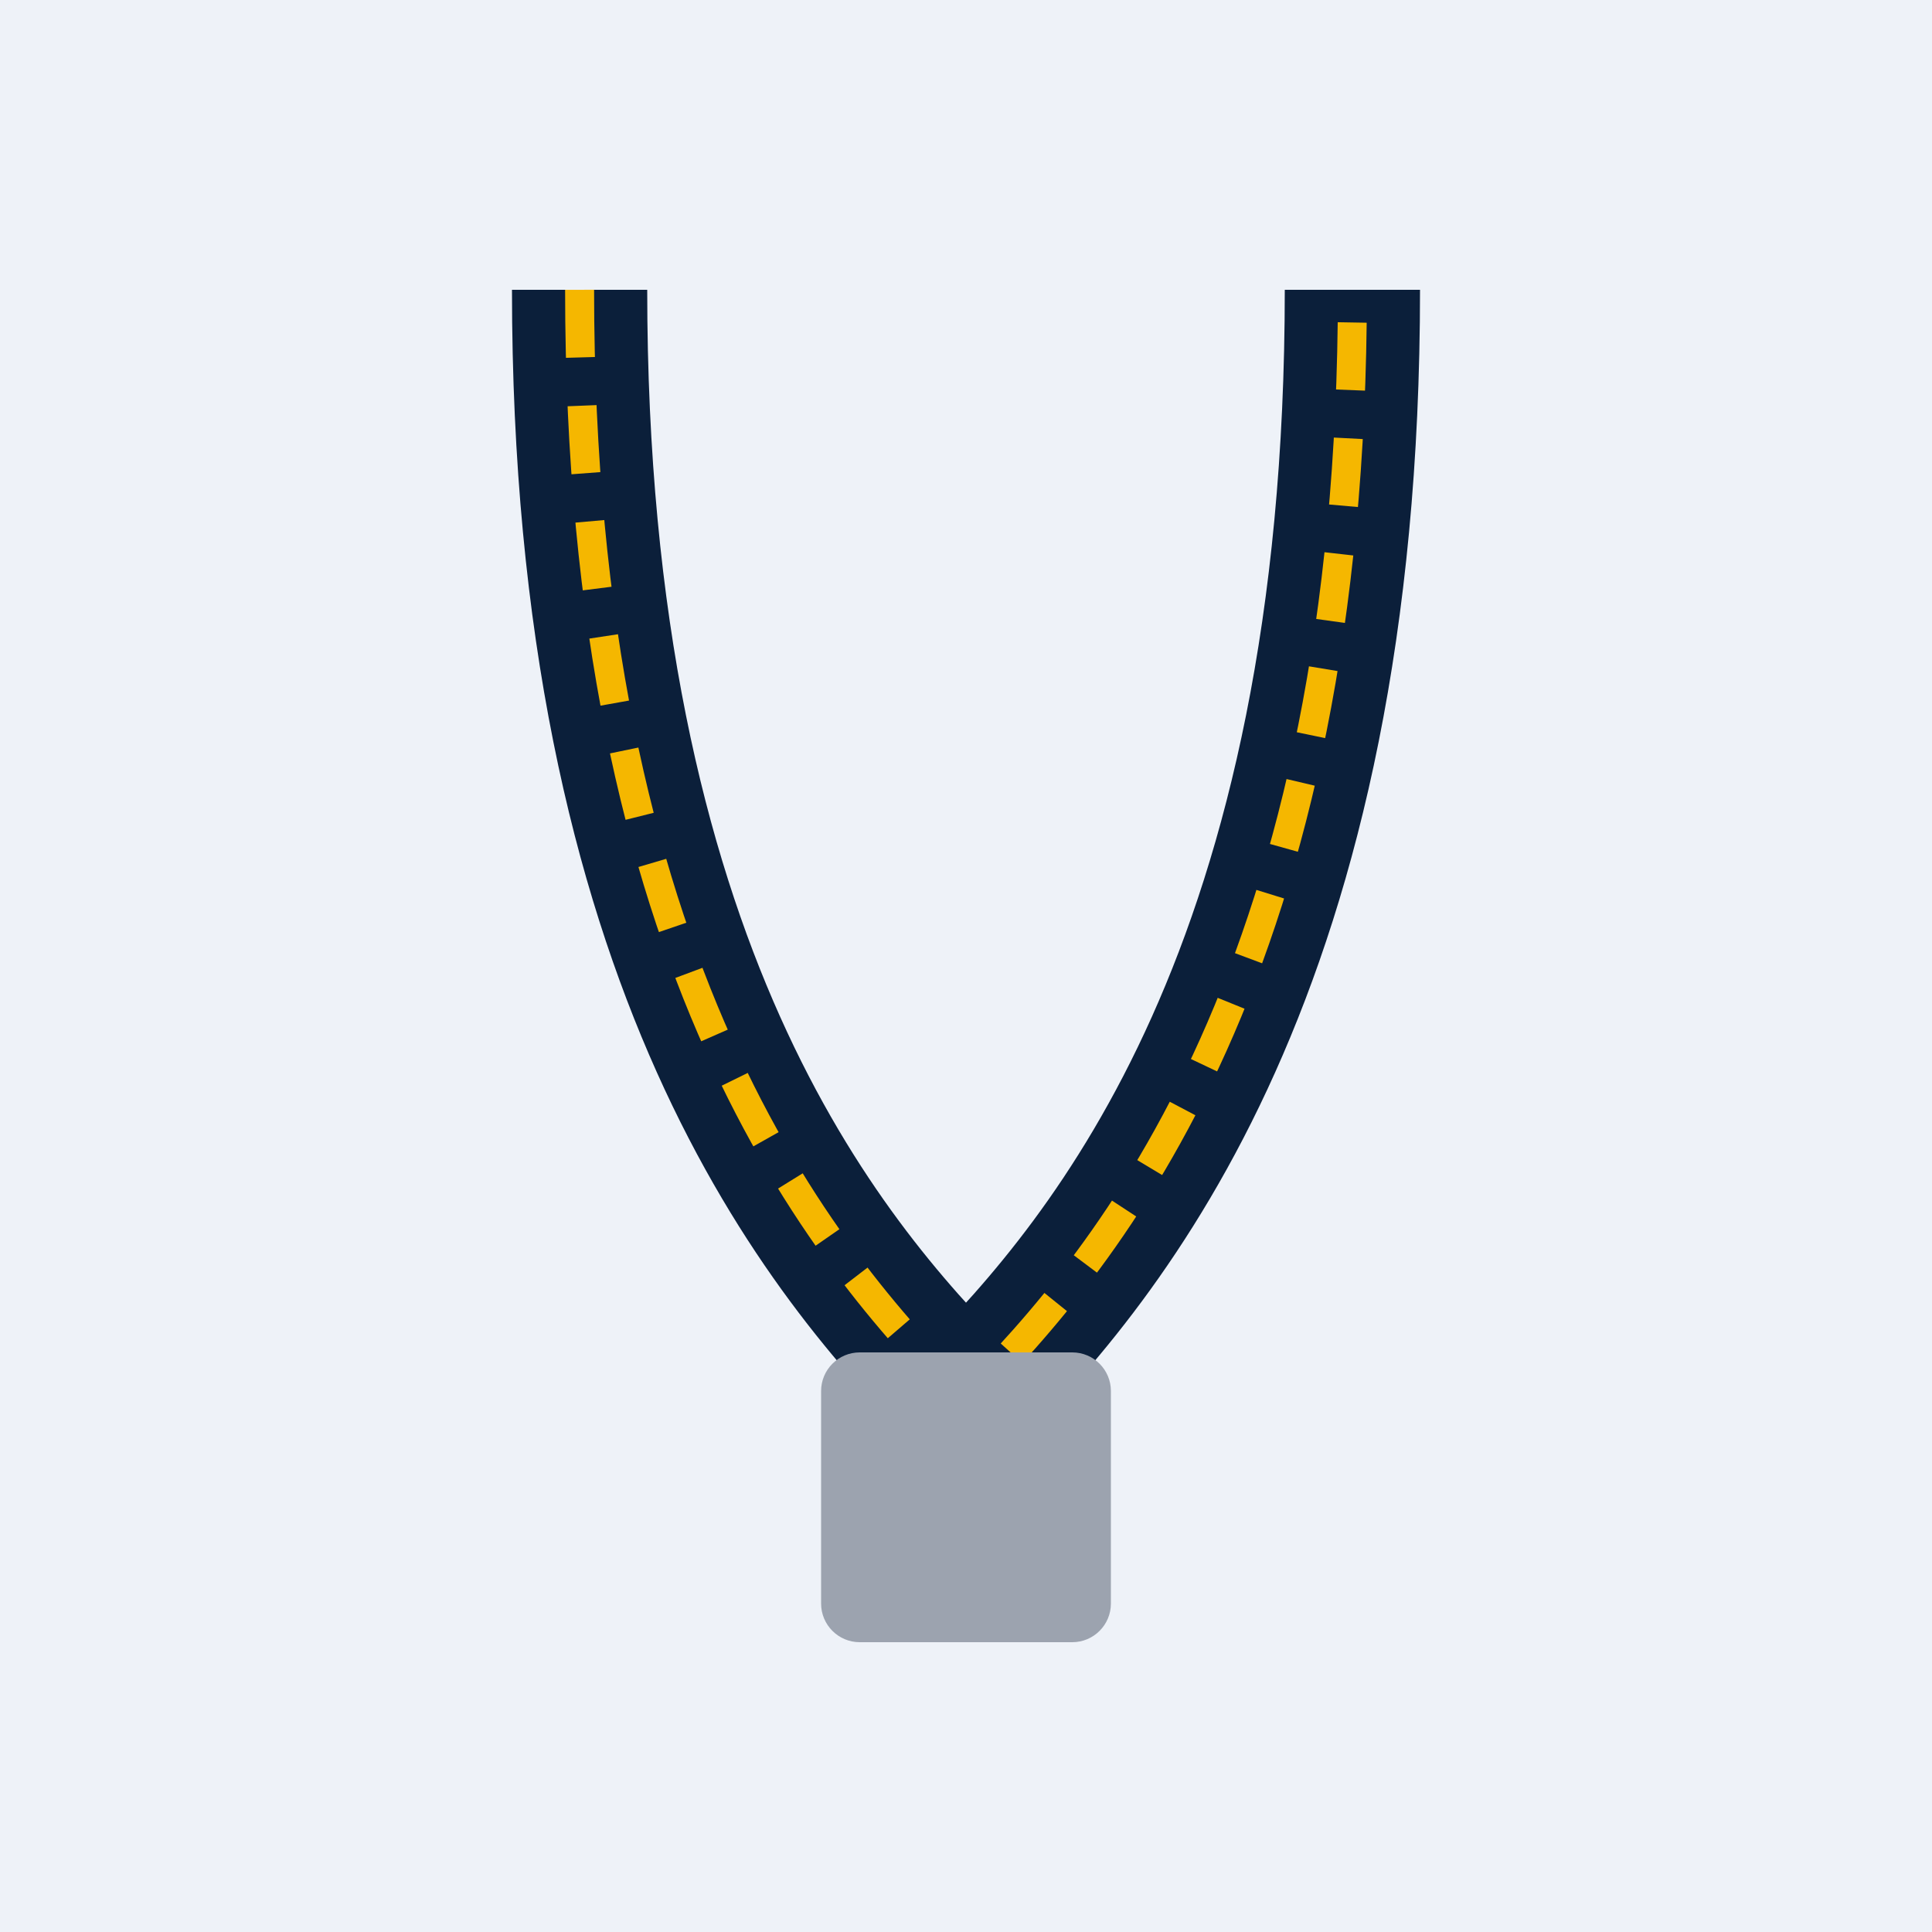
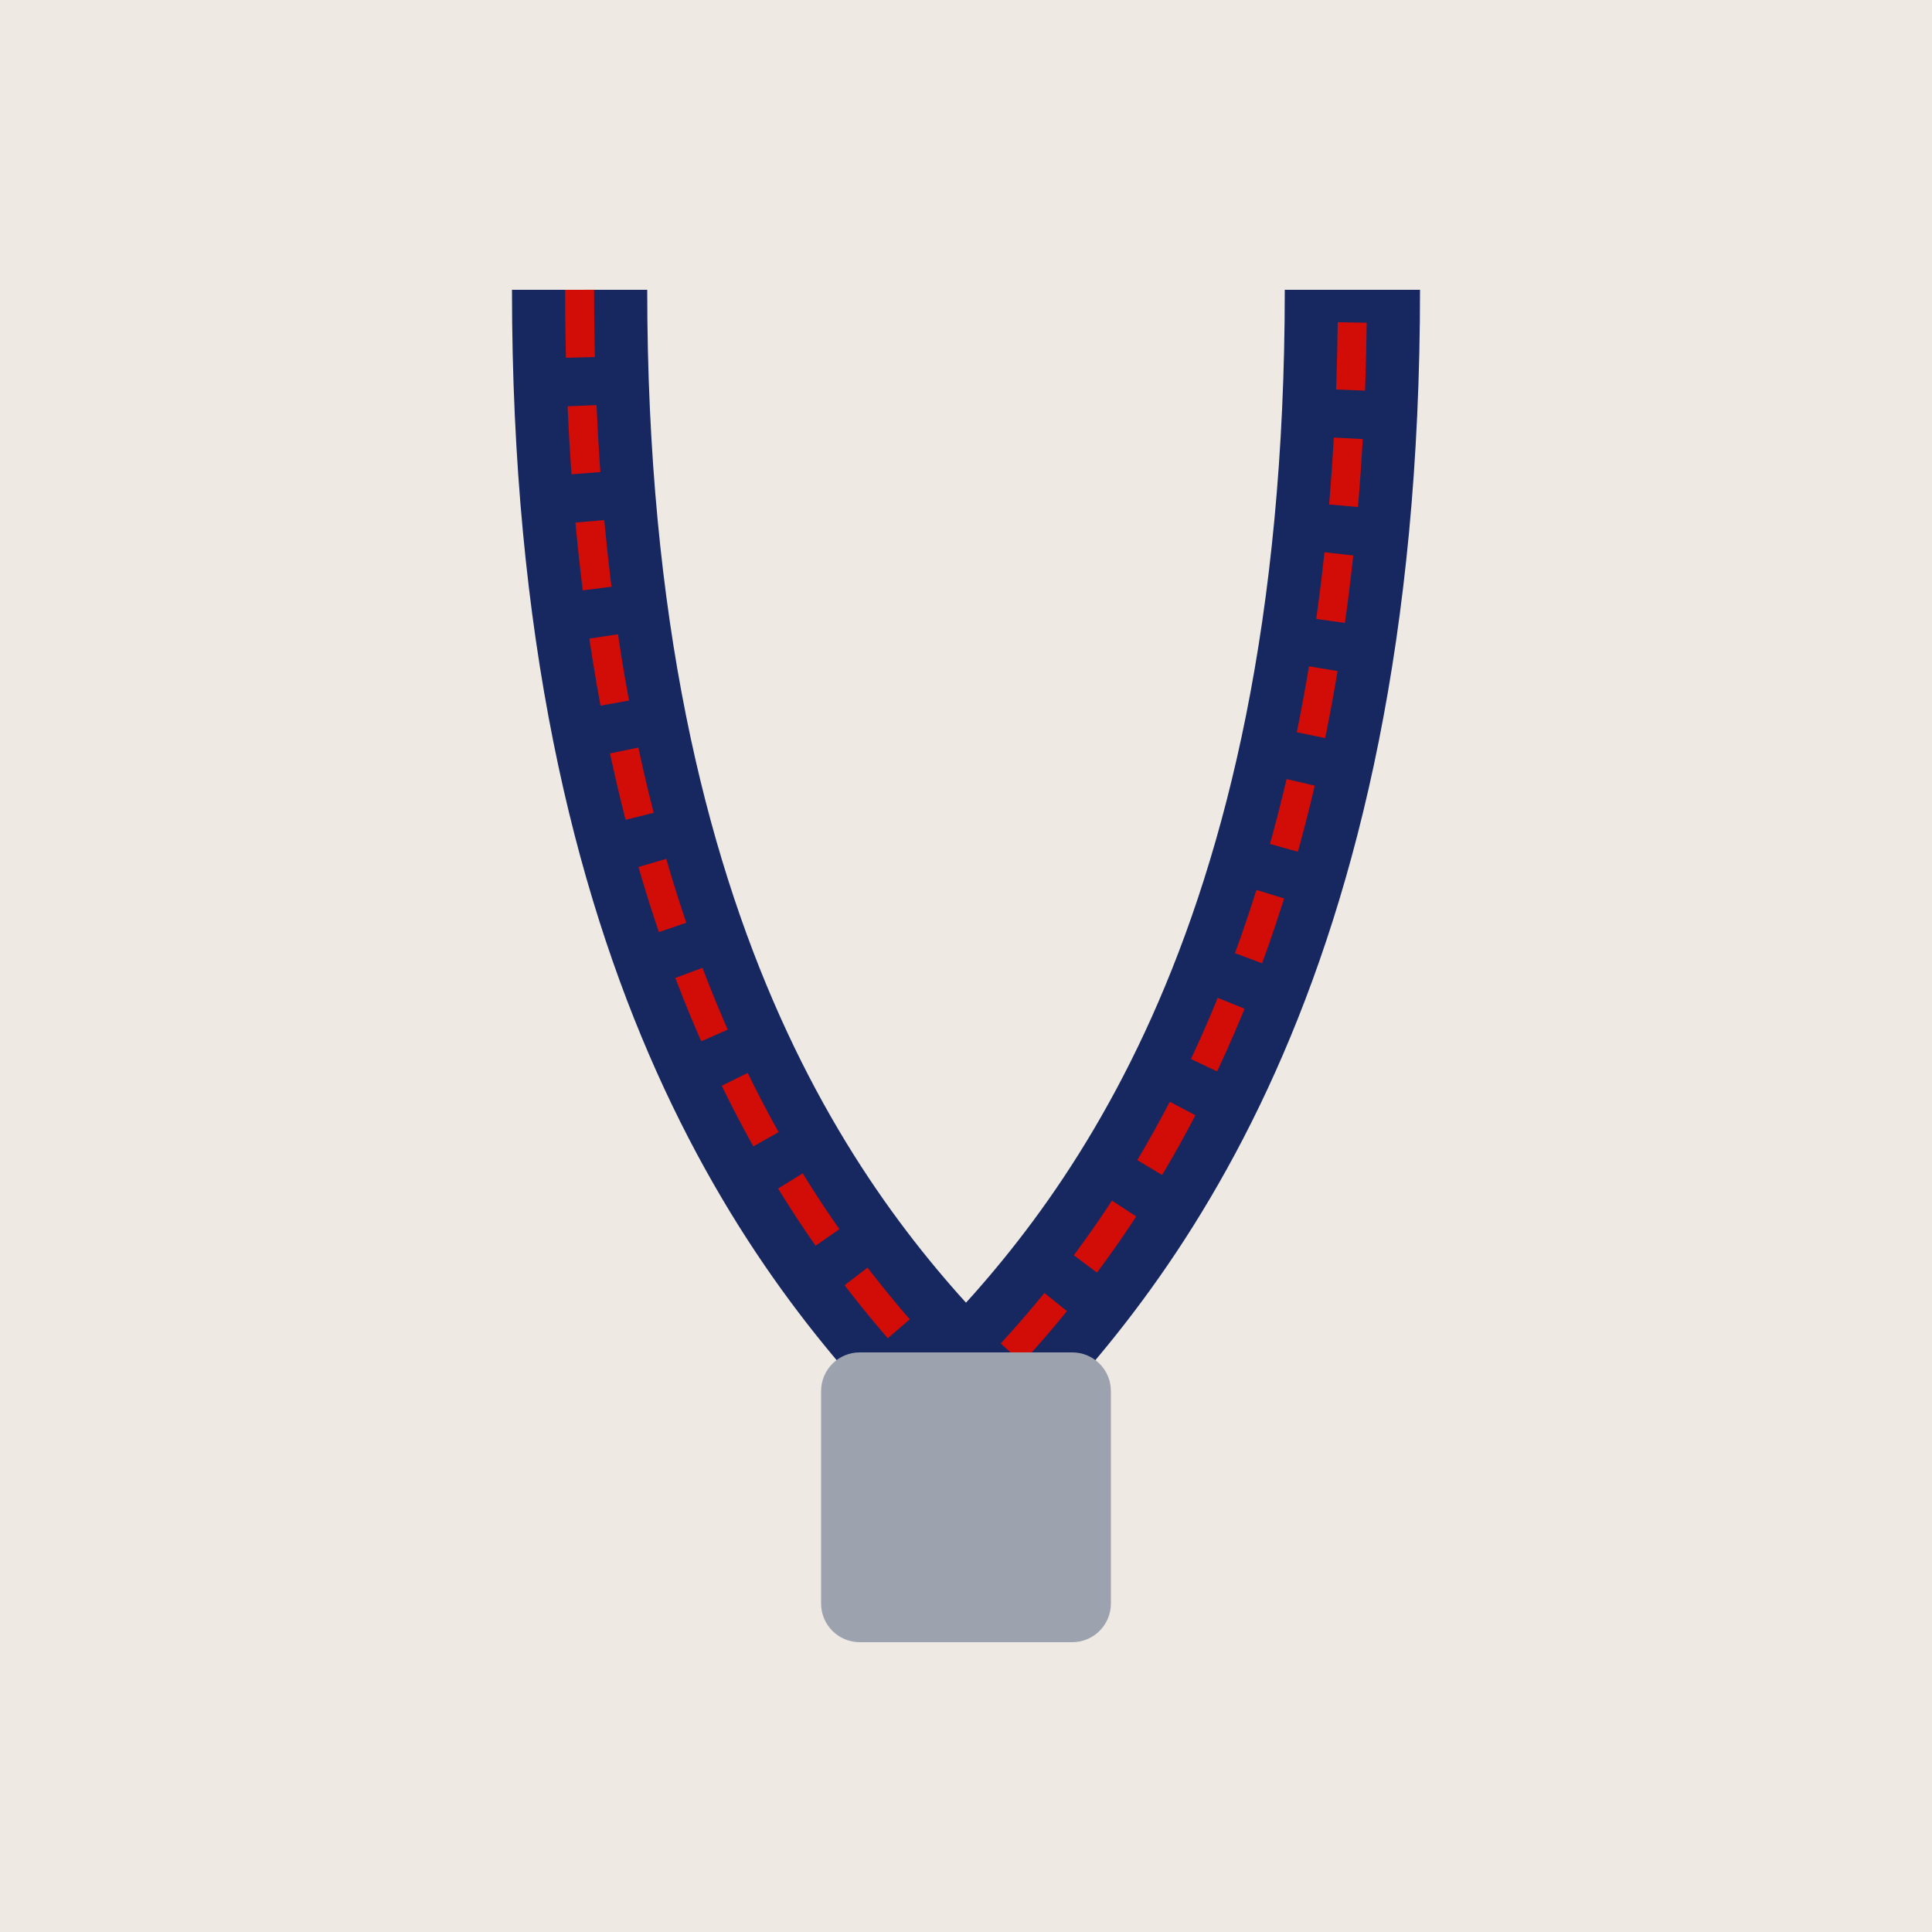
<svg xmlns="http://www.w3.org/2000/svg" viewBox="0 0 400 400">
-   <rect width="400" height="400" fill="#EEF2F8" />
-   <path d="M120 60c0 140 50 200 80 230 30-30 80-90 80-230" fill="none" stroke="#0B1F3A" stroke-width="28" />
-   <path d="M120 60c0 140 50 200 80 230 30-30 80-90 80-230" fill="none" stroke="#F5B700" stroke-width="6" stroke-dasharray="14 10" />
+   <rect width="400" height="400" fill="#EFE9E4" />
+   <path d="M120 60c0 140 50 200 80 230 30-30 80-90 80-230" fill="none" stroke="#17275F" stroke-width="28" />
+   <path d="M120 60c0 140 50 200 80 230 30-30 80-90 80-230" fill="none" stroke="#D20C07" stroke-width="6" stroke-dasharray="14 10" />
  <rect x="170" y="280" width="60" height="60" rx="8" fill="#9CA3AF" />
</svg>
